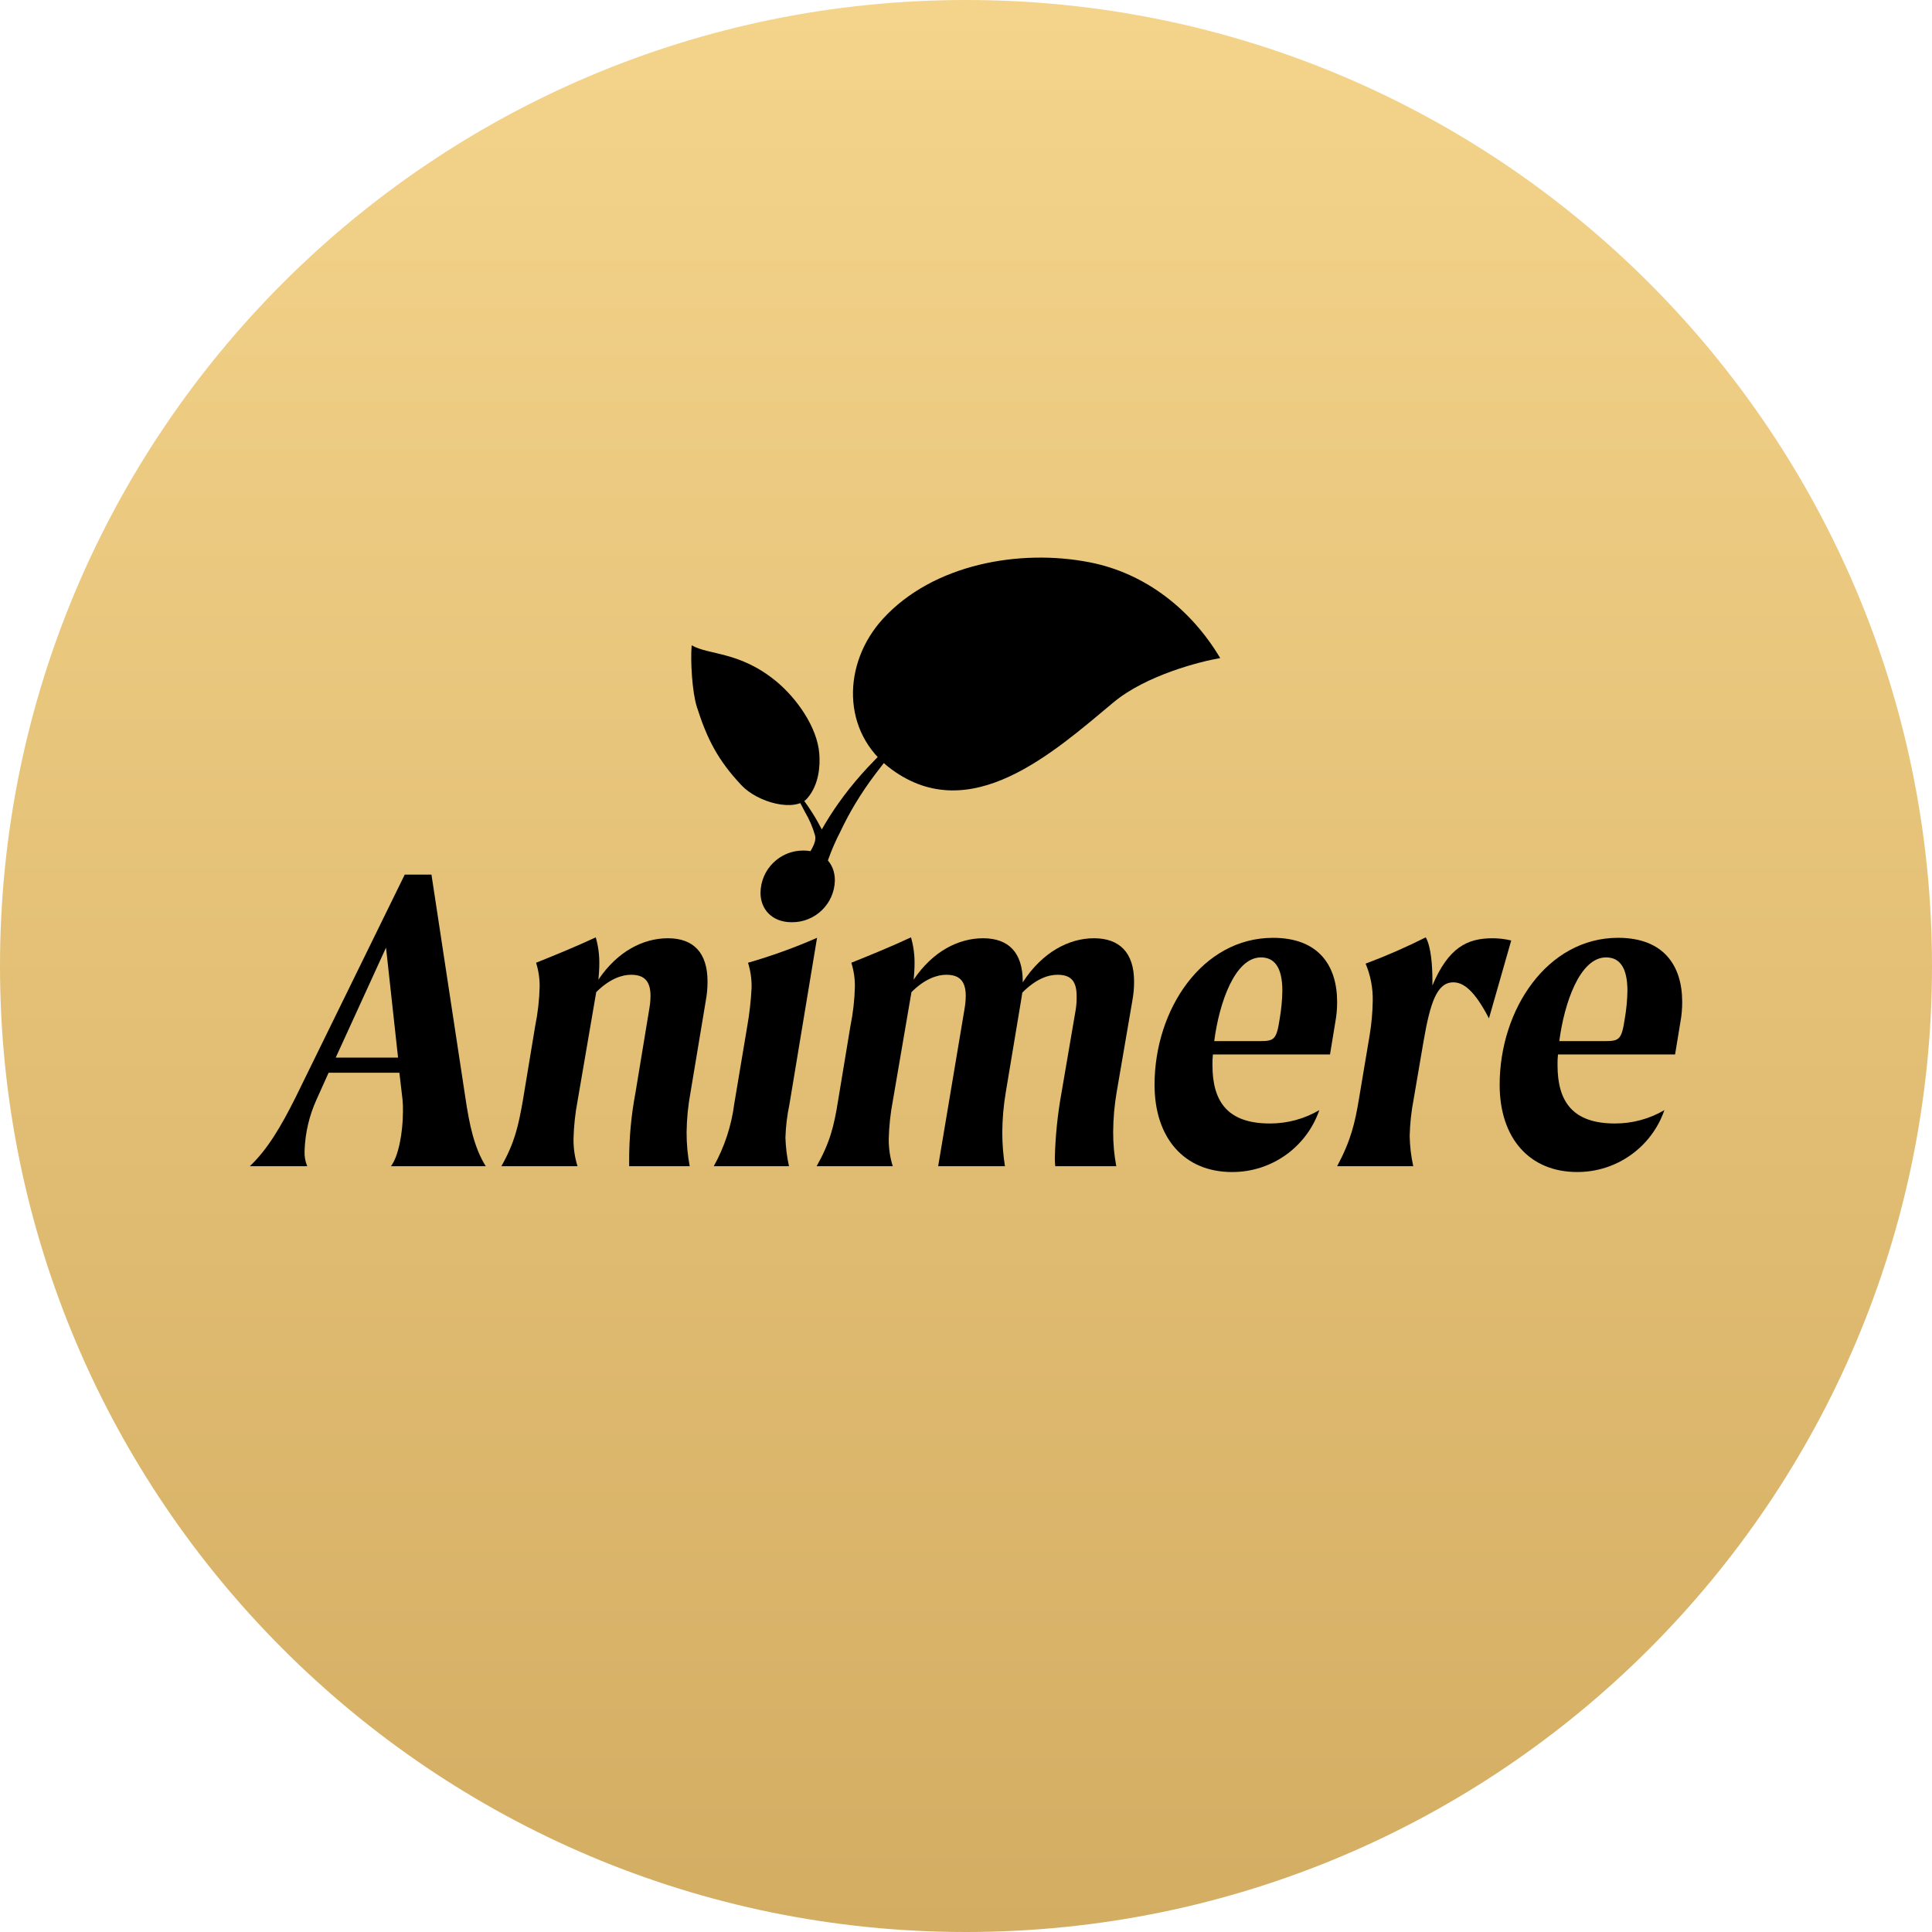
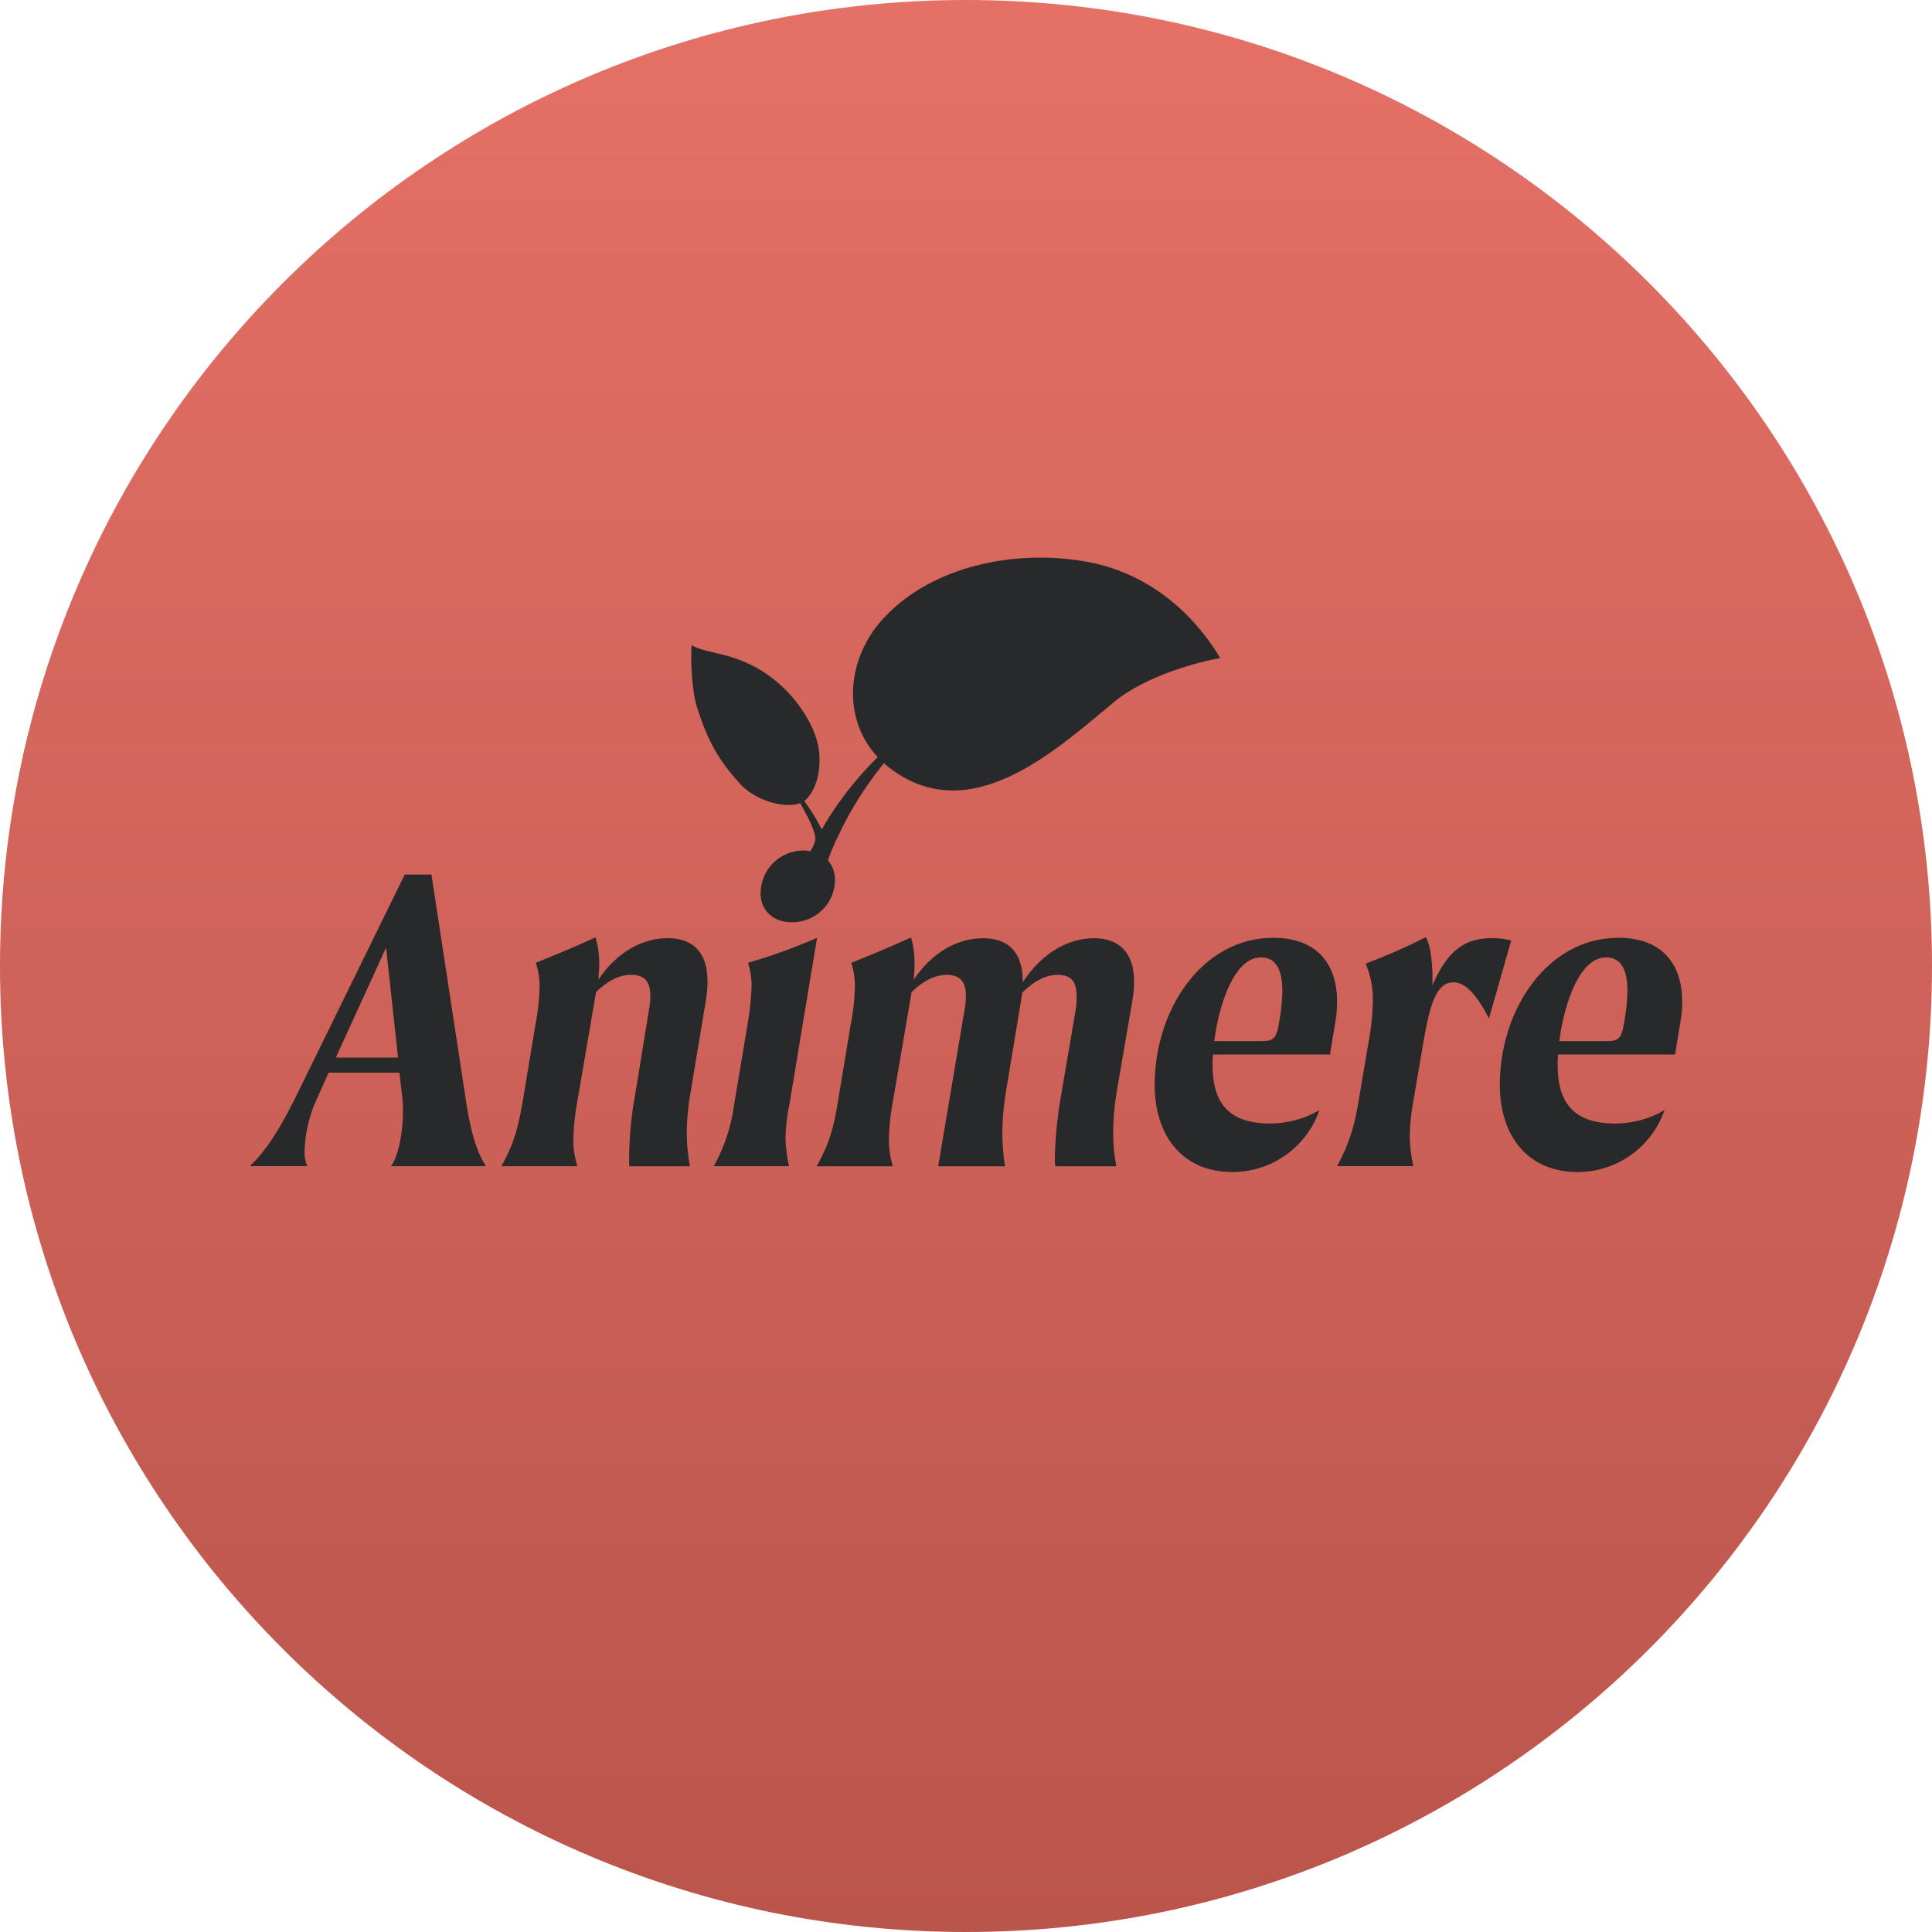
<svg xmlns="http://www.w3.org/2000/svg" viewBox="0 0 512 512">
  <defs>
    <linearGradient id="a" x1="256" y1="512" x2="256" gradientUnits="userSpaceOnUse">
-       <stop offset="0" stop-color="#d3ad62" />
-       <stop offset="0.999" stop-color="#f4d48b" />
+       <stop offset="0" stop-color="#ba554c" />
+       <stop offset="1" stop-color="#e57066" />
    </linearGradient>
+     <style>.b{fill:#28292b}</style>
  </defs>
  <circle cx="256" cy="256" r="256" fill="url(#a)" />
-   <path d="M103.6,309.062c2.006-2.6,3.186-8.968,3.186-14.513a27.71,27.71,0,0,0-.118-3.186l-.826-7.08H87.085l-3.186,7.08a35.63,35.63,0,0,0-3.186,13.688,9.4,9.4,0,0,0,.708,4.011H66.2c4.72-4.483,8.26-10.5,12.154-18.289l28.909-59h7.08l8.968,59c1.062,7.2,2.359,13.451,5.427,18.289Zm1.888-28.79-3.186-29.145L88.973,280.272Z" />
-   <path d="M187.5,260.094a27.378,27.378,0,0,1-.472,5.192l-4.011,24.071a62.147,62.147,0,0,0-1.062,10.737,47.837,47.837,0,0,0,.825,8.968H166.733v-1.416a95.31,95.31,0,0,1,1.652-17.935l3.658-22.183a22.251,22.251,0,0,0,.354-3.54c0-4.012-1.652-5.664-5.192-5.664-2.36,0-5.664,1.062-9.2,4.6l-4.956,28.909a61.876,61.876,0,0,0-1.062,9.912,23.362,23.362,0,0,0,1.062,7.315H132.868c3.54-6.254,4.484-10.619,5.664-17.227l3.3-19.941a59.529,59.529,0,0,0,1.18-10.384,20.368,20.368,0,0,0-.944-6.372c5.31-2.124,10.738-4.365,15.811-6.725a23.976,23.976,0,0,1,.944,6.844c0,1.533-.118,3.067-.236,4.365,5.074-7.551,11.918-10.973,18.408-10.973C183.725,248.649,187.5,252.425,187.5,260.094Z" />
-   <path d="M194.582,292.543,198,272.13a82.353,82.353,0,0,0,1.18-10.384,20.832,20.832,0,0,0-.944-6.608,147.245,147.245,0,0,0,18.29-6.607l-7.316,44.13a50,50,0,0,0-1.062,8.849,40.9,40.9,0,0,0,.944,7.552H189.153A45.954,45.954,0,0,0,194.582,292.543Zm6.961-55.93A11.306,11.306,0,0,1,212.871,225.4c5.191,0,8.378,3.3,8.378,7.905A11.311,11.311,0,0,1,209.8,244.4C204.611,244.4,201.543,240.979,201.543,236.613Z" />
-   <path d="M300.542,260.094a27.3,27.3,0,0,1-.472,5.192l-4.13,24.071A64.693,64.693,0,0,0,295,299.976a48.187,48.187,0,0,0,.826,9.086H279.657a18,18,0,0,1-.118-2.124,112.181,112.181,0,0,1,1.77-17.344l3.776-22.066a20.466,20.466,0,0,0,.235-3.54c0-4.012-1.533-5.664-5.073-5.664-2.478,0-5.664,1.062-9.322,4.72l-.354,2.242-4.011,24.071a66.181,66.181,0,0,0-.945,10.856,57.171,57.171,0,0,0,.708,8.849h-17.7l6.962-41.534a22.352,22.352,0,0,0,.353-3.54c0-4.012-1.652-5.664-5.191-5.664-2.36,0-5.664,1.062-9.2,4.6l-4.956,28.909a61.876,61.876,0,0,0-1.062,9.912,23.362,23.362,0,0,0,1.062,7.315H216.411c3.54-6.254,4.6-10.619,5.664-17.227l3.3-19.941a59.529,59.529,0,0,0,1.18-10.384,20.368,20.368,0,0,0-.944-6.372c5.31-2.124,10.738-4.365,15.811-6.725a23.976,23.976,0,0,1,.944,6.844c0,1.533-.118,3.067-.236,4.365,5.074-7.551,11.918-10.973,18.407-10.973,6.727,0,10.5,3.776,10.5,11.445v.236c5.192-8.024,12.271-11.681,18.88-11.681C296.648,248.649,300.542,252.425,300.542,260.094Z" />
-   <path d="M354.352,265.522a28.585,28.585,0,0,1-.473,5.31l-1.415,8.614H321.431a22.547,22.547,0,0,0-.119,2.832c0,9.793,4.13,15.457,15.222,15.457a25.765,25.765,0,0,0,13.1-3.54A24.366,24.366,0,0,1,326.5,310.6c-12.625,0-20.531-8.967-20.531-23.127,0-19.941,12.626-38.938,31.387-38.938C349.4,248.531,354.352,255.846,354.352,265.522Zm-14.514-2.95c0-6.253-2.124-8.85-5.664-8.85-6.962,0-11.092,12.154-12.39,22.184h12.153c3.777,0,4.367-.472,5.193-5.9A48.464,48.464,0,0,0,339.838,262.572Z" />
-   <path d="M400.488,249.239l-5.9,20.649c-3.895-7.552-6.844-9.558-9.441-9.558-4.365,0-6.135,5.428-7.905,15.694l-2.6,15.221a59.141,59.141,0,0,0-1.062,9.794,40.988,40.988,0,0,0,.944,8.023H354.352c3.658-6.843,4.719-11.445,5.782-17.817l2.832-16.873a62.021,62.021,0,0,0,.825-9.086,24.282,24.282,0,0,0-1.888-9.912,161.847,161.847,0,0,0,15.93-6.961c1.416,2.36,1.77,7.669,1.77,11.209v1.534c4.248-10.029,9.2-12.507,15.929-12.507A21.13,21.13,0,0,1,400.488,249.239Z" />
-   <path d="M445.8,265.522a28.5,28.5,0,0,1-.473,5.31l-1.415,8.614H412.88a22.737,22.737,0,0,0-.118,2.832c0,9.793,4.13,15.457,15.221,15.457a25.765,25.765,0,0,0,13.1-3.54,24.365,24.365,0,0,1-23.128,16.4c-12.625,0-20.531-8.967-20.531-23.127,0-19.941,12.626-38.938,31.388-38.938C440.845,248.531,445.8,255.846,445.8,265.522Zm-14.514-2.95c0-6.253-2.124-8.85-5.664-8.85-6.962,0-11.092,12.154-12.39,22.184h12.154c3.776,0,4.366-.472,5.192-5.9A48.464,48.464,0,0,0,431.287,262.572Z" />
-   <path d="M246.928,187.939a28.077,28.077,0,0,0-4.715,3.19,69.062,69.062,0,0,0-5.905,5.586l-3.162,3.332-1.639,1.7c-.563.578-1.119,1.159-1.676,1.757a92.169,92.169,0,0,0-6.226,7.438,82.713,82.713,0,0,0-4.914,7.311c-.318.532-.618,1.051-.9,1.552-.326-.609-.724-1.344-1.183-2.171-3.06-5.51-7.25-10.005-10.8-15.211,2.515,4.177,5.357,8.472,7.526,12.781a26.061,26.061,0,0,1,2.672,6.224c.434,2.114-1.382,3.991-2.1,6.011-.376,1.079-1.963,3.711-1.127,4.815.548.718,2.315.42,3.049.186,1.948-.629,3.132-2.952,3.692-4.749a58.46,58.46,0,0,1,3.181-7.295c1.072-2.281,2.4-4.812,3.952-7.4a91.374,91.374,0,0,1,5.245-7.76c.472-.632.959-1.265,1.439-1.874l1.47-1.887,2.783-3.64a69.686,69.686,0,0,1,5.184-6.08,28.07,28.07,0,0,1,4.267-3.612,17.393,17.393,0,0,1,1.83-1.08A15.776,15.776,0,0,0,246.928,187.939Z" />
-   <path d="M183.3,171.009c-.36,4.107.125,12.4,1.371,16.32,2.74,8.606,5.6,14.125,11.775,20.723,4.446,4.742,14.259,7.186,17.455,3.548s3.473-8.759,3.221-11.879c-.556-7.066-6.028-14.679-11.319-19.082C196.05,172.551,187.823,173.655,183.3,171.009Z" />
-   <path d="M323.368,174.4c-7.633-12.828-19.769-22.478-34.542-25.371-18.614-3.657-41.606.466-54.856,14.98-10.725,11.751-11.147,30.043,2.347,39.911,20.872,15.262,42.726-4.387,58.751-17.771C303.712,178.928,318.13,175.285,323.368,174.4Z" />
+   <path class="b" d="M103.6 309.06c2-2.59 3.19-9 3.19-14.51a27.39 27.39 0 00-.12-3.19l-.82-7.08H87.08l-3.18 7.08a35.6 35.6 0 00-3.19 13.69 9.42 9.42 0 00.71 4H66.2c4.72-4.48 8.26-10.5 12.15-18.29l28.91-59h7.08l9 59c1.06 7.2 2.36 13.45 5.43 18.29zm1.89-28.79l-3.18-29.14L89 280.27zM187.5 260.09a27.74 27.74 0 01-.47 5.2l-4 24.07a62 62 0 00-1.03 10.73 47.85 47.85 0 00.83 9h-16.1v-1.41a96 96 0 011.65-17.94l3.62-22.21a22 22 0 00.36-3.54c0-4-1.66-5.67-5.19-5.67-2.36 0-5.67 1.07-9.21 4.61l-4.95 28.9a61.89 61.89 0 00-1.07 9.92 23.21 23.21 0 001.07 7.31h-20.14c3.54-6.25 4.48-10.62 5.66-17.23l3.31-19.94a60.21 60.21 0 001.16-10.38 20.31 20.31 0 00-1-6.37c5.31-2.13 10.74-4.37 15.81-6.73a24 24 0 011 6.85c0 1.53-.12 3.06-.24 4.36 5.08-7.55 11.92-11 18.41-11 6.74.03 10.52 3.8 10.52 11.47zM194.58 292.54l3.42-20.41a80.92 80.92 0 001.18-10.38 20.74 20.74 0 00-.94-6.61 148.59 148.59 0 0018.29-6.61l-7.32 44.13a50 50 0 00-1.06 8.85 40.9 40.9 0 00.94 7.55h-19.94a45.92 45.92 0 005.43-16.52zm7-55.93a11.31 11.31 0 0111.33-11.21c5.19 0 8.38 3.31 8.38 7.91a11.31 11.31 0 01-11.49 11.09c-5.19 0-8.26-3.4-8.26-7.79zM300.54 260.09a27.74 27.74 0 01-.47 5.2l-4.13 24.07A64.58 64.58 0 00295 300a48.13 48.13 0 00.82 9.08h-16.16a17.67 17.67 0 01-.12-2.12 111.59 111.59 0 011.77-17.35l3.77-22.06a20.09 20.09 0 00.24-3.54c0-4-1.53-5.67-5.07-5.67-2.48 0-5.67 1.07-9.33 4.72l-.35 2.25-4 24.07a66.21 66.21 0 00-.94 10.85 57.3 57.3 0 00.7 8.85h-17.7l7-41.53a23 23 0 00.35-3.54c0-4-1.65-5.67-5.19-5.67-2.36 0-5.67 1.07-9.21 4.61l-4.95 28.9a61.82 61.82 0 00-1.06 9.92 23.19 23.19 0 001.06 7.31h-20.22c3.54-6.25 4.6-10.62 5.66-17.23l3.31-19.94a59.23 59.23 0 001.18-10.38 20.31 20.31 0 00-.95-6.37c5.31-2.13 10.74-4.37 15.82-6.73a24 24 0 01.94 6.85c0 1.53-.12 3.06-.24 4.36 5.08-7.55 11.92-11 18.41-11 6.73 0 10.5 3.77 10.5 11.44v.24c5.2-8 12.27-11.68 18.88-11.68s10.62 3.78 10.62 11.45zM354.35 265.52a29 29 0 01-.47 5.31l-1.42 8.62h-31a22.25 22.25 0 00-.12 2.83c0 9.79 4.13 15.46 15.22 15.46a25.8 25.8 0 0013.1-3.54 24.37 24.37 0 01-23.13 16.4c-12.62 0-20.53-9-20.53-23.13 0-19.94 12.63-38.94 31.39-38.94 12.01 0 16.96 7.32 16.96 16.99zm-14.51-2.95c0-6.25-2.13-8.85-5.67-8.85-7 0-11.09 12.16-12.39 22.19h12.16c3.77 0 4.36-.48 5.19-5.9a48.78 48.78 0 00.71-7.44zM400.49 249.24l-5.9 20.65c-3.9-7.55-6.84-9.56-9.44-9.56-4.37 0-6.14 5.43-7.91 15.69l-2.59 15.22a59.1 59.1 0 00-1.07 9.8 41 41 0 00.95 8h-20.18c3.66-6.84 4.72-11.44 5.78-17.82l2.87-16.85a62.1 62.1 0 00.82-9.08 24.25 24.25 0 00-1.89-9.92 159.49 159.49 0 0015.93-7c1.42 2.36 1.77 7.67 1.77 11.21v1.54c4.25-10 9.21-12.51 15.93-12.51a20.88 20.88 0 014.93.63zM445.8 265.52a29 29 0 01-.47 5.31l-1.42 8.62h-31a22.25 22.25 0 00-.12 2.83c0 9.79 4.13 15.46 15.22 15.46a25.8 25.8 0 0013.1-3.54A24.37 24.37 0 01418 310.6c-12.62 0-20.53-9-20.53-23.13 0-19.94 12.63-38.94 31.39-38.94 11.98 0 16.94 7.32 16.94 16.99zm-14.51-2.95c0-6.25-2.13-8.85-5.67-8.85-7 0-11.09 12.16-12.39 22.19h12.16c3.77 0 4.36-.48 5.19-5.9a48.78 48.78 0 00.71-7.44z" />
+   <path class="b" d="M246.93 187.94a27.69 27.69 0 00-4.72 3.19 68.54 68.54 0 00-5.9 5.59l-3.16 3.33-1.64 1.7c-.57.57-1.12 1.16-1.68 1.75a91.46 91.46 0 00-6.22 7.44 83.06 83.06 0 00-4.92 7.31c-.32.53-.62 1.05-.9 1.55-.32-.6-.72-1.34-1.18-2.17-3.06-5.51-7.25-10-10.8-15.21 2.51 4.18 5.36 8.47 7.53 12.78a26 26 0 012.67 6.23c.43 2.11-1.38 4-2.1 6-.38 1.08-2 3.71-1.13 4.81.55.72 2.32.42 3.05.19 1.95-.63 3.13-2.95 3.69-4.75a59.69 59.69 0 013.18-7.3c1.08-2.28 2.4-4.81 4-7.4a93.58 93.58 0 015.24-7.76c.47-.63 1-1.26 1.44-1.87l1.47-1.89 2.78-3.64a71.27 71.27 0 015.19-6.08 28.69 28.69 0 014.26-3.61 16.78 16.78 0 011.84-1.08 15.42 15.42 0 00-1.99.89z" />
+   <path class="b" d="M183.3 171c-.36 4.11.12 12.4 1.37 16.32 2.74 8.6 5.6 14.12 11.77 20.72 4.45 4.74 14.26 7.19 17.46 3.55s3.47-8.76 3.22-11.88c-.56-7.07-6-14.68-11.32-19.08-9.75-8.08-17.98-6.98-22.5-9.63zM323.37 174.4c-7.63-12.83-19.77-22.48-34.54-25.37-18.62-3.66-41.61.47-54.86 15-10.72 11.75-11.15 30 2.35 39.91 20.87 15.26 42.72-4.39 58.75-17.77 8.64-7.24 23.06-10.88 28.3-11.77z" />
</svg>
